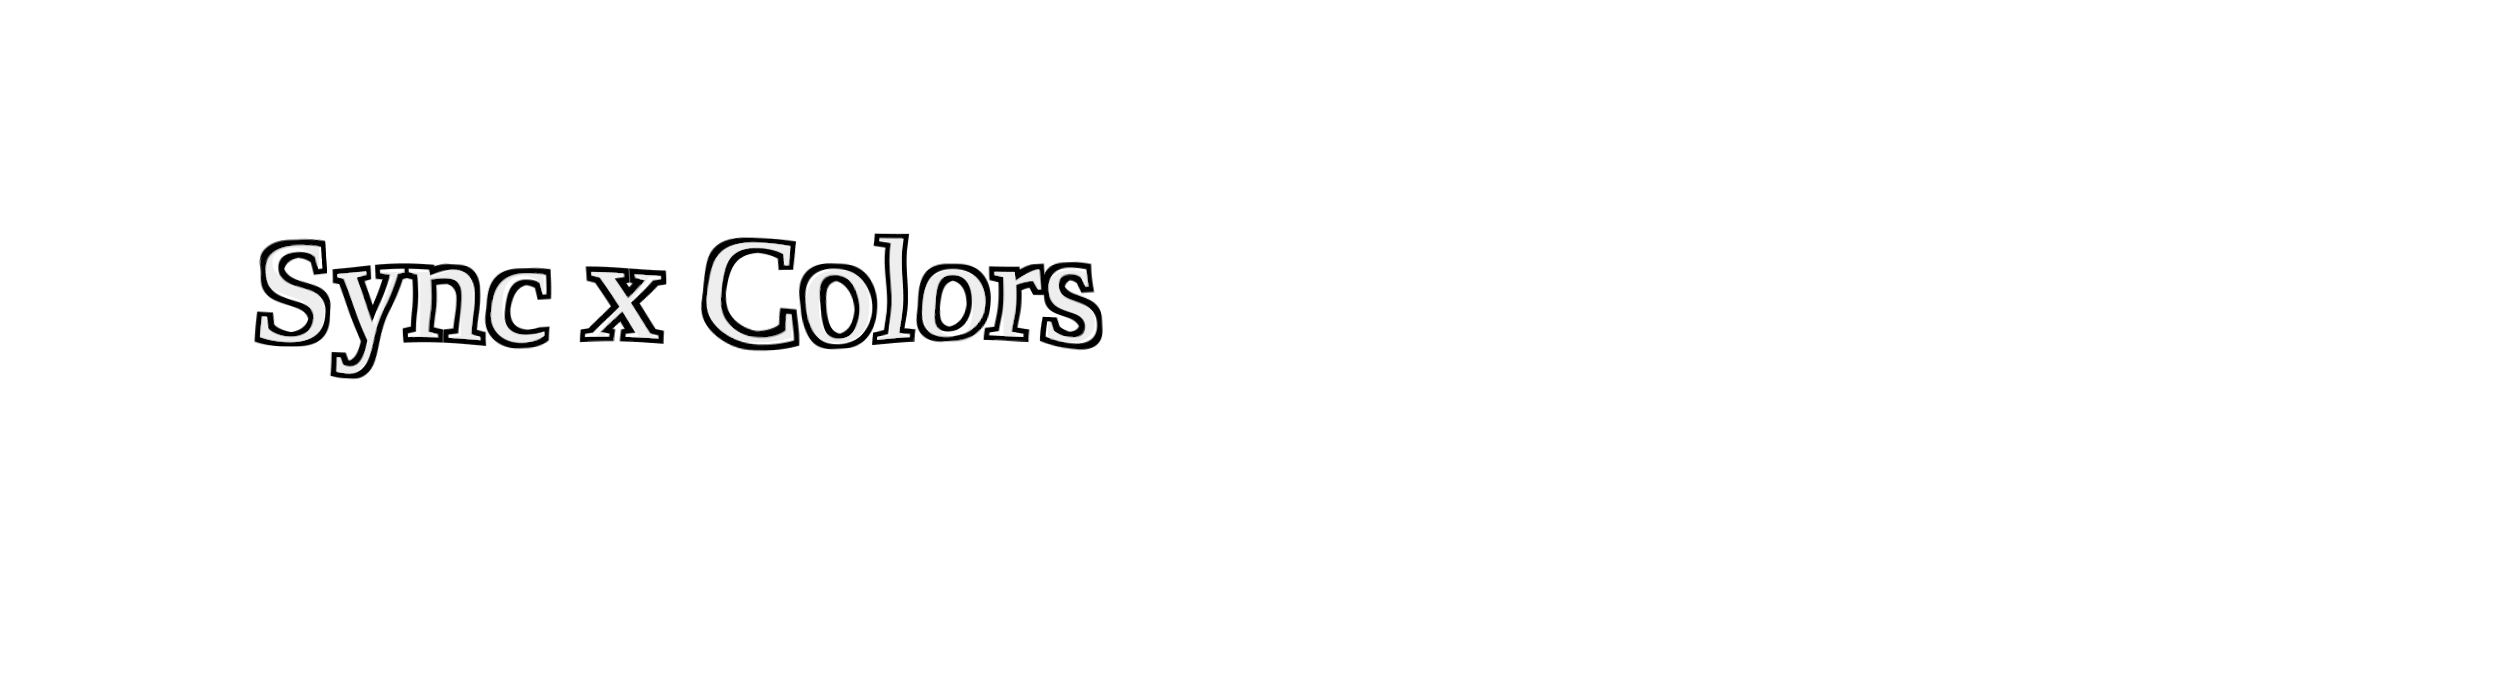
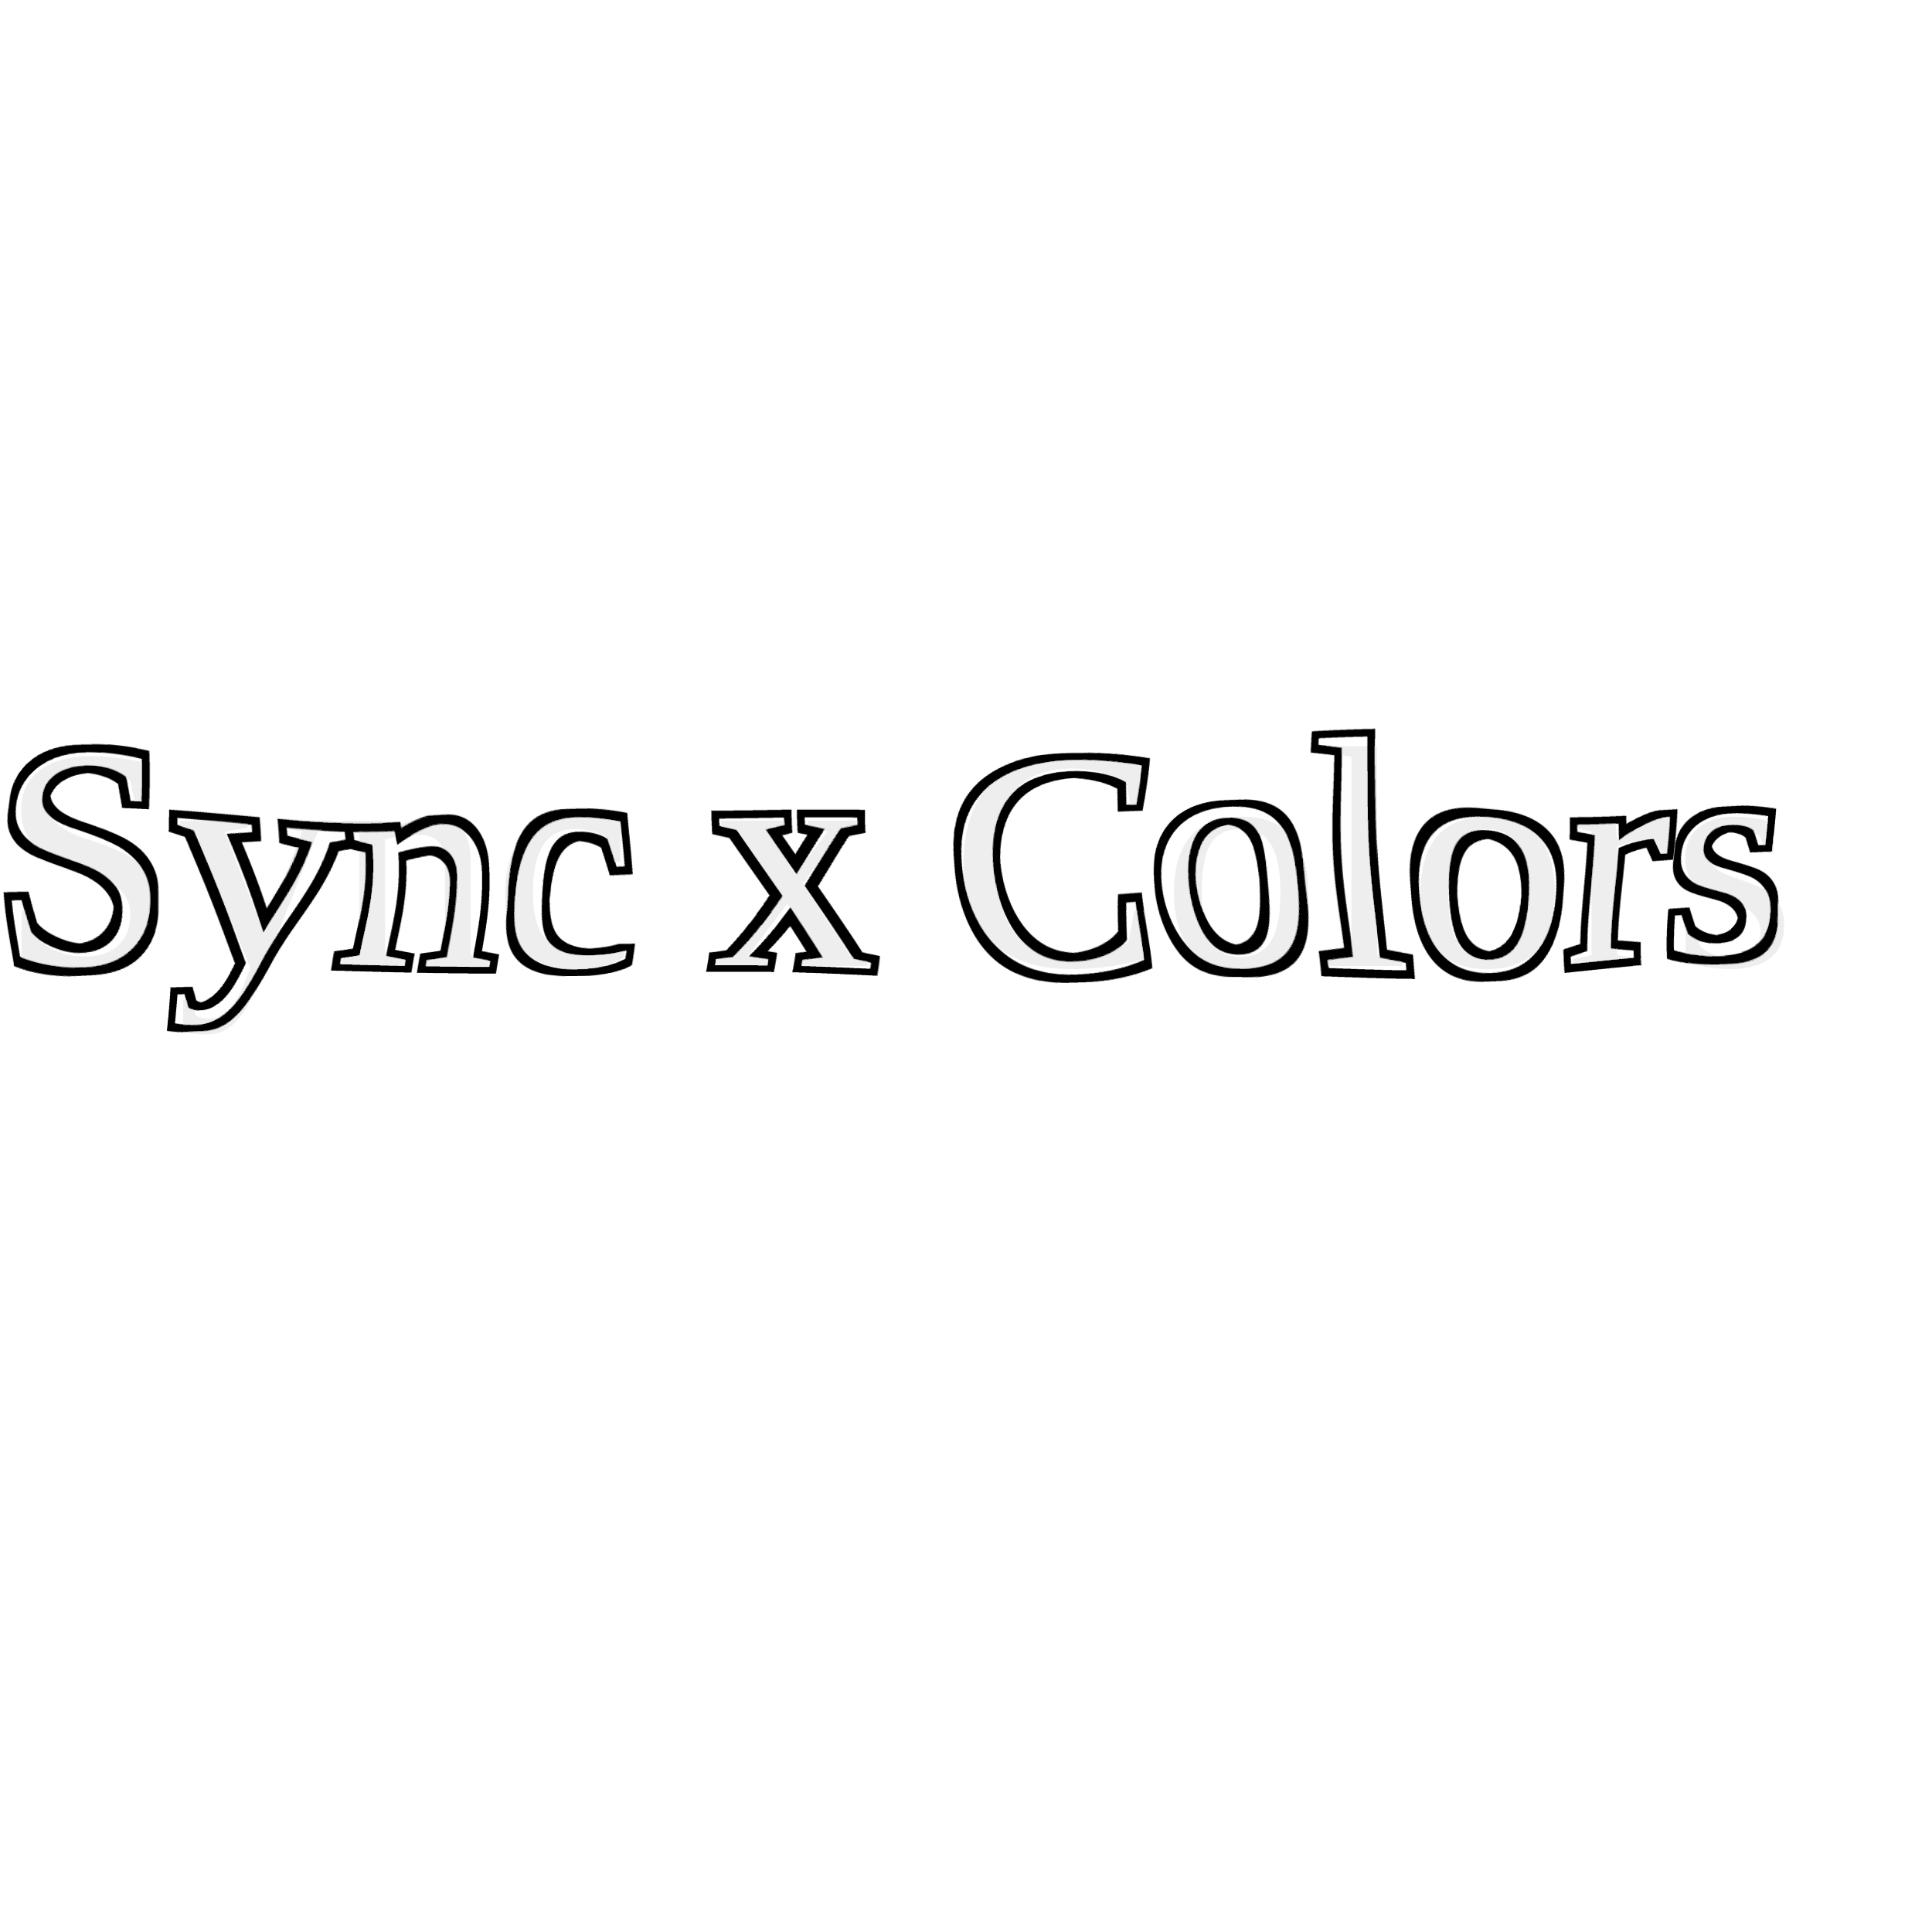
- <svg xmlns="http://www.w3.org/2000/svg" version="1.1" width="100%" height="100%" viewBox="0 0 2200 600">
+ <svg xmlns="http://www.w3.org/2000/svg" version="1.1" width="100%" height="100%" viewBox="0 0 500 500">
  <filter id="filter">
    <feMorphology operator="dilate" radius="4" in="SourceAlpha" result="morphology" />
    <feFlood flood-color="black" flood-opacity="1" result="flood" />
    <feComposite in="flood" in2="morphology" operator="in" result="composite" />
    <feComposite in="composite" in2="SourceAlpha" operator="out" result="composite1" />
    <feTurbulence type="fractalNoise" baseFrequency="0.01 0.02" numOctaves="1" seed="0" stitchTiles="stitch" result="turbulence" />
    <feDisplacementMap in="composite1" in2="turbulence" scale="17" xChannelSelector="A" yChannelSelector="A" result="displacementMap" />
    <feMerge result="merge">
      <feMergeNode in="SourceGraphic" result="mergeNode" />
      <feMergeNode in="displacementMap" result="mergeNode1" />
    </feMerge>
  </filter>
-   <text x="10%" y="50%" fill="#eee" style="font-size: 11em; filter: url(#filter)">Sync x Colors</text>
+   <text x="0" y="50%" fill="#eee" style="font-size: 82px; filter: url(#filter)">Sync x Colors</text>
</svg>
